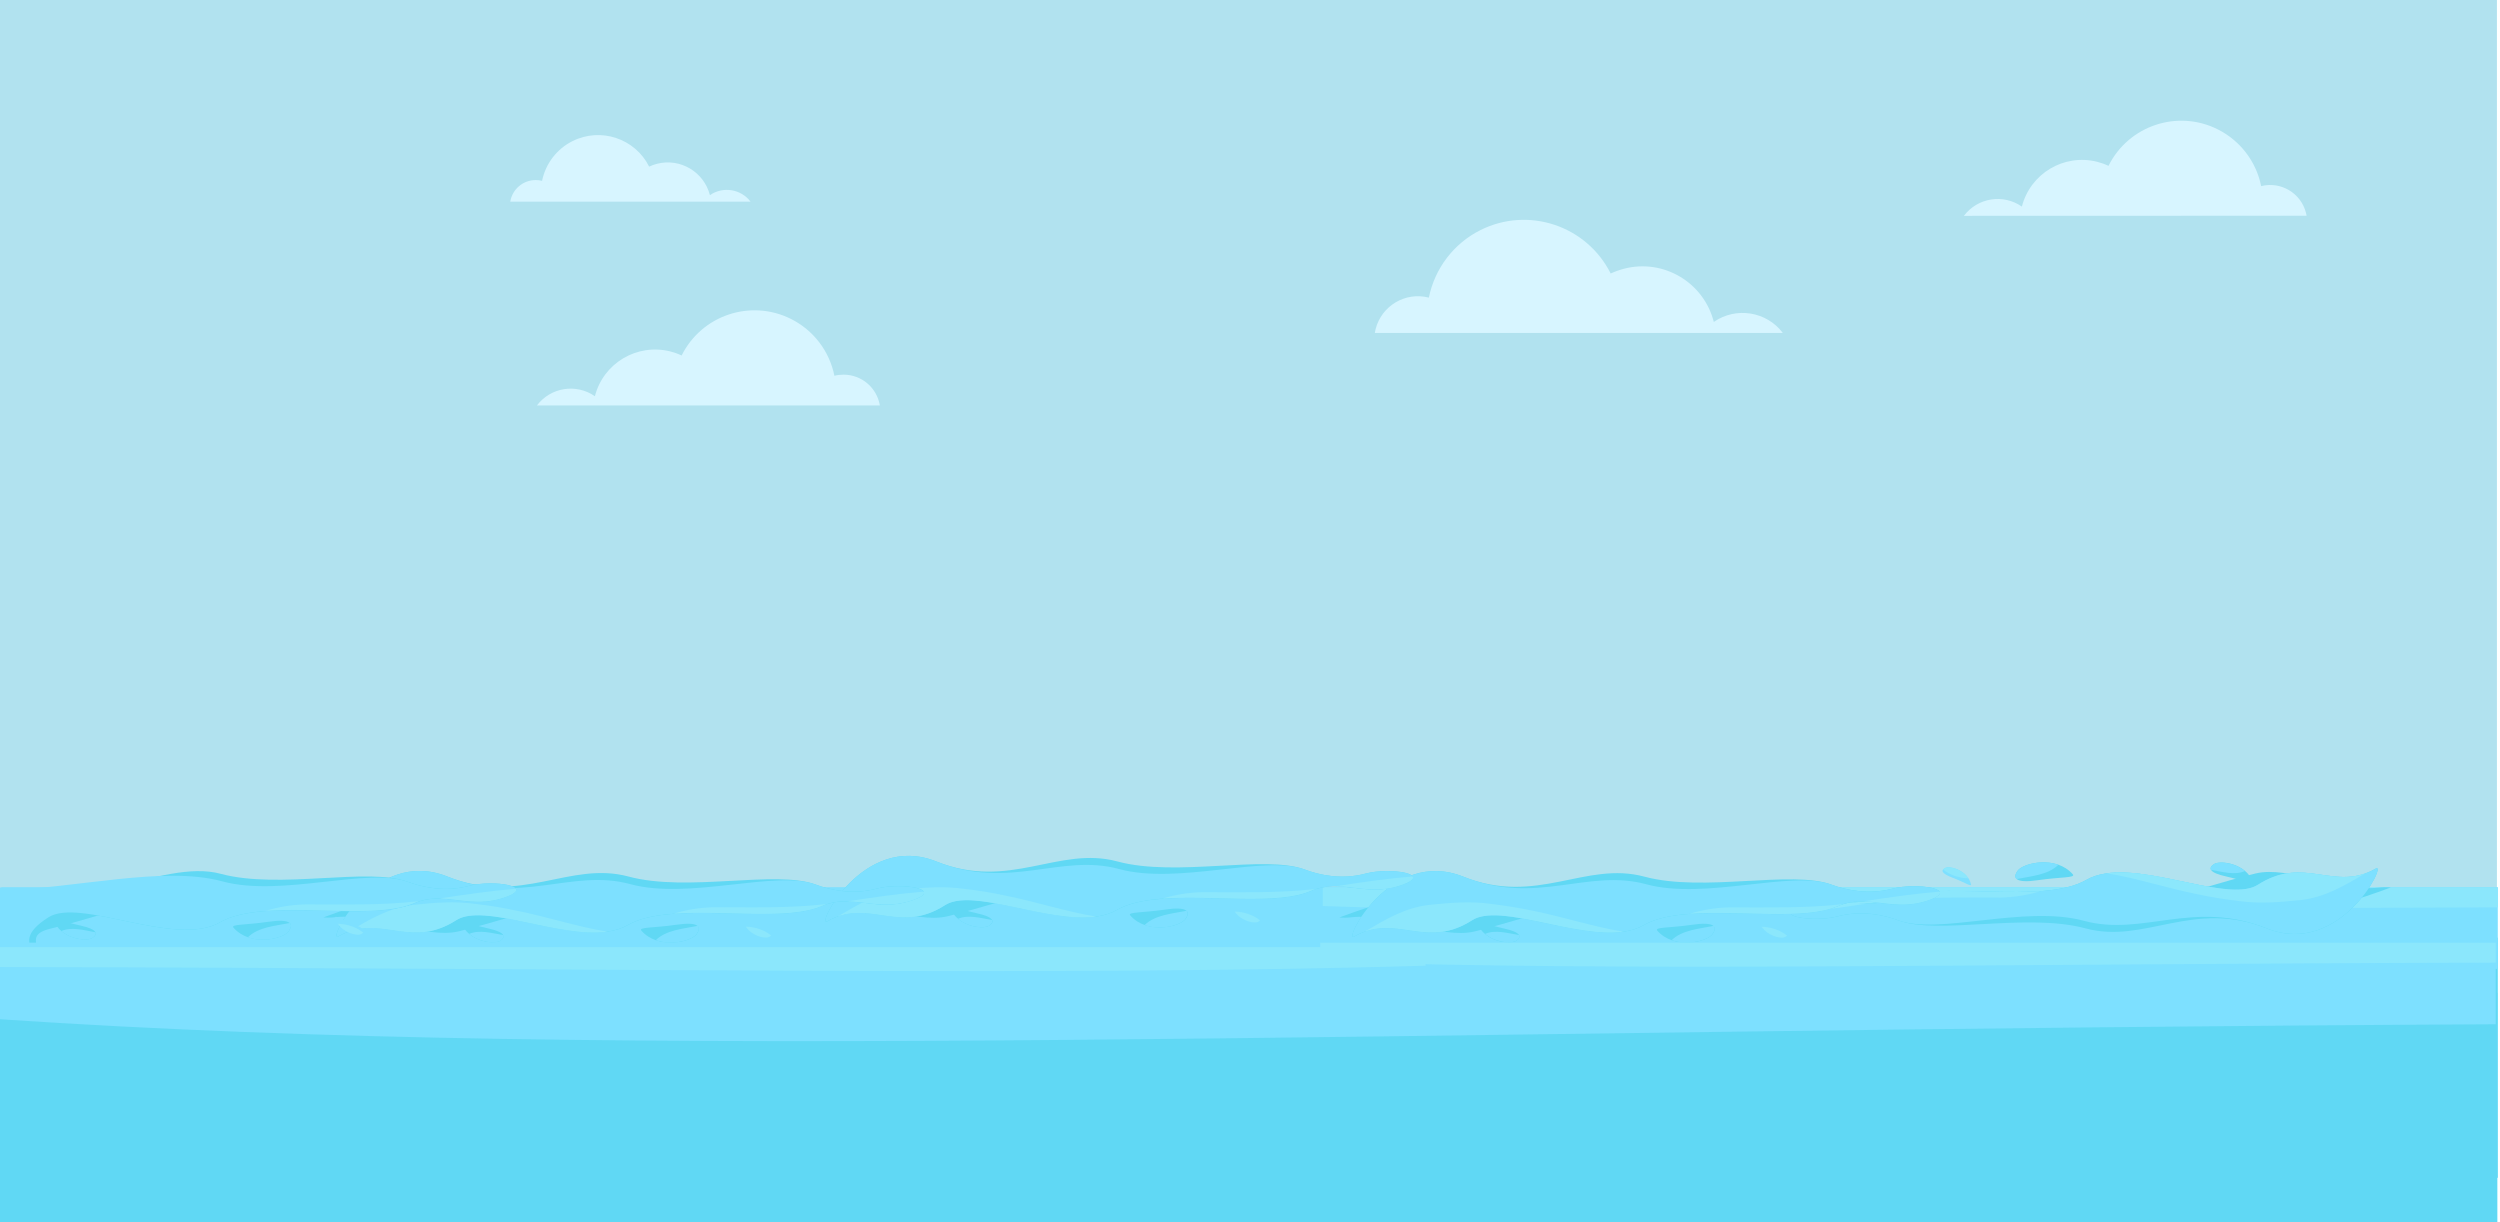
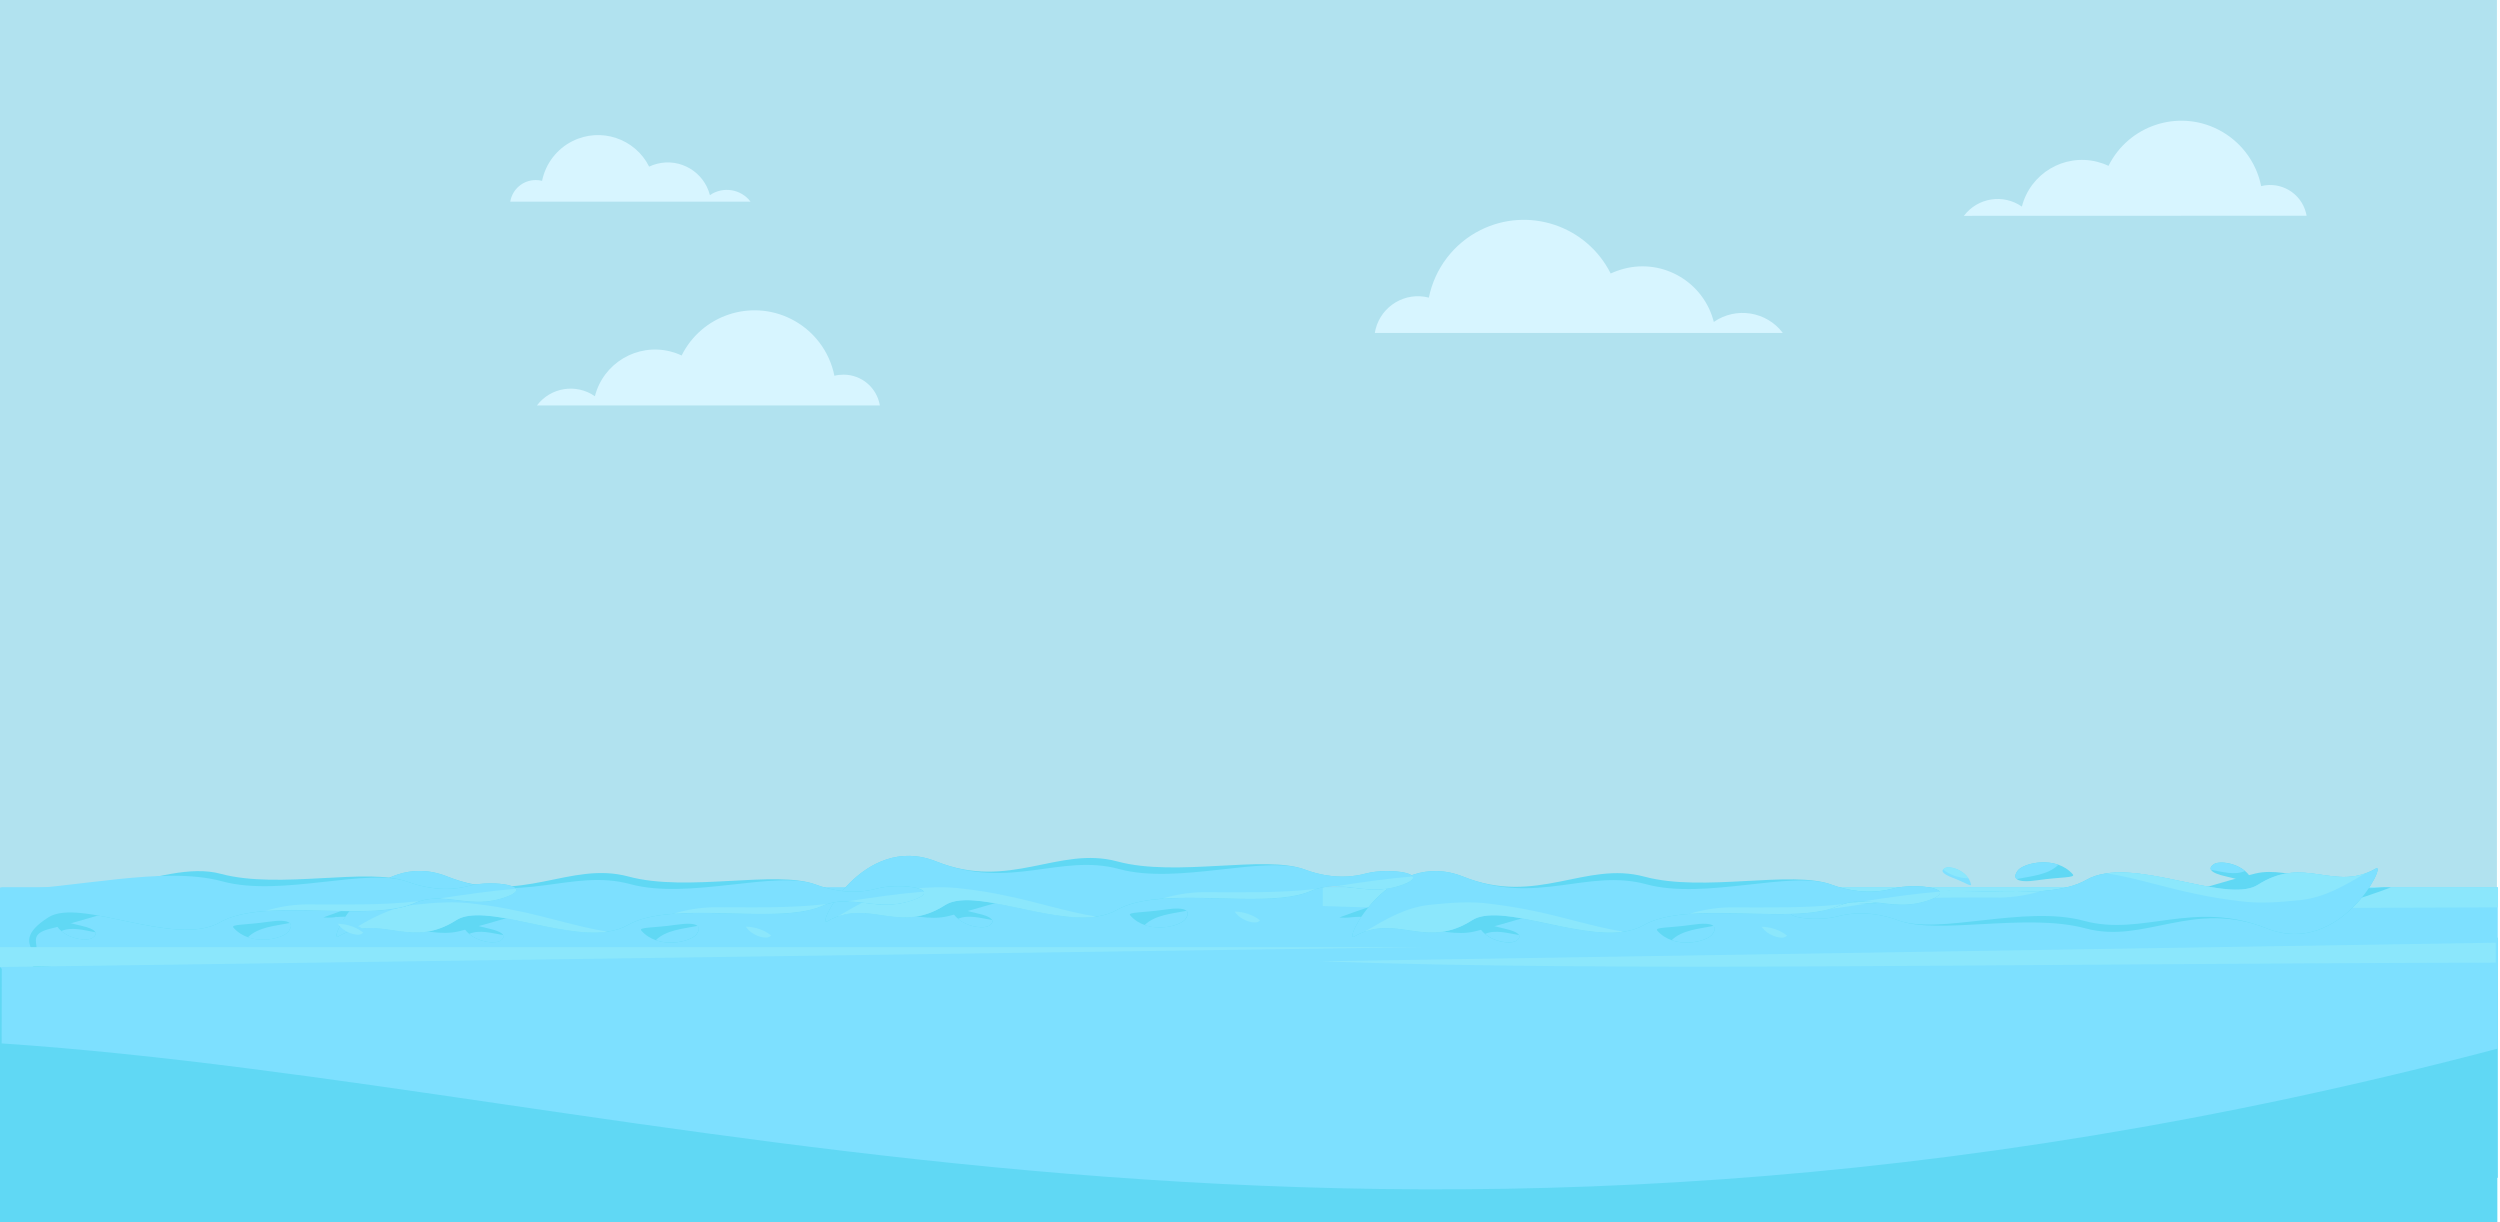
<svg xmlns="http://www.w3.org/2000/svg" xmlns:xlink="http://www.w3.org/1999/xlink" version="1.1" id="Lager_1" x="0px" y="0px" viewBox="0 0 2271.4 1110" style="enable-background:new 0 0 2271.4 1110;" xml:space="preserve">
  <style type="text/css">
	.st0{clip-path:url(#SVGID_2_);}
	.st1{fill:#B1E2EF;}
	.st2{fill:#60D8F4;}
	.st3{fill:#7DE0FF;}
	.st4{fill:#8BE7FC;}
	.st5{fill:#D7F5FF;}
</style>
-   <g id="Lager_2_1_">
-     <g id="Layer_1">
+   <g>
+     <g>
      <g>
-         <g>
-           <defs>
-             <polygon id="SVGID_1_" points="-2.9,1117.6 2269.4,1120 2269.4,-0.5 -2.9,-2.8      " />
-           </defs>
-           <clipPath id="SVGID_2_">
-             <use xlink:href="#SVGID_1_" style="overflow:visible;" />
-           </clipPath>
-           <g class="st0">
-             <rect x="-4.9" class="st1" width="2273.5" height="1070.2" />
-             <rect x="-2.1" y="851.9" class="st2" width="2273.5" height="218.2" />
-             <path class="st3" d="M-8.1,813.9l8,60c0,1,0.7,1.8,1.7,1.8c581.6,39.2,1254.4,9.5,2268.3,4.6v-74.2H1.7       C-3.8,806.7-15.6,813.6-8.1,813.9z" />
-             <path class="st4" d="M1201.8,806.2v17c271.3,9.6,594.9,2.3,1068,1.2v-18.2H1201.8z" />
-             <path class="st2" d="M2172.2,806.3c-3.7-0.3-7.4-0.3-11.1,0.2c-37.7,3.9-81.1-20.2-111.8-12.9c-15,3.6-31.8,8.7-52.4,14.6       c25.6,9.4,51.8,16.4,79.2,18.4C2109.5,828.6,2141.3,817.7,2172.2,806.3z" />
-             <path class="st2" d="M1724.8,836.2c36.1,13.6,116.4-7.2,170.1,7.3s97.8-26.7,164.6,0c66.8,26.7,110-60.7,99.1-54.4       c-37.8,21.8-64.6-12.5-107.1,14.8c-28.9,18.5-115.4-27.8-155.9-4.5s-135.4-0.5-176.4,17.3c-27.2,11.8-49-5.7-81.2,4.9       s9.5,16.8,31.4,11S1711.8,831.3,1724.8,836.2z" />
-             <path class="st3" d="M1724.8,836.2c36.1,13.6,114.8-14.2,168.5,0.4s99.3-19.8,166.2,6.9c66.8,26.7,110-60.7,99.1-54.4       c-37.8,21.8-64.6-12.5-107.1,14.8c-28.9,18.5-115.4-27.8-155.9-4.5s-135.4-0.5-176.4,17.3c-27.2,11.8-49-5.7-81.2,4.9       s9.5,16.8,31.4,11S1711.8,831.3,1724.8,836.2z" />
-             <path class="st4" d="M2033.9,818.6c19.1,2.7,37.4,1.1,56.1-0.8c22-2.3,40.5-13.4,59-24.3c-33,11.9-58.7-14.6-97.5,10.3       c-25,16.1-93.3-16.6-137.4-10.4c27.1,4.4,53.8,13.3,82.1,19C2009.1,815.2,2020.9,817,2033.9,818.6z" />
-             <path class="st4" d="M1817.9,815.5c12.2-0.3,24.2-2.2,35.9-5.8c-45.3,3.3-104.4-6.1-134.5,7c-1.5,0.7-3,1.2-4.5,1.7       C1749.5,814.6,1783.2,815.5,1817.9,815.5z" />
-             <path class="st4" d="M1638.1,821.6c-9.7,3.2-12.7,6-11.5,8.2c23.1-1.9,46-5.2,69.3-8.8C1678.1,820.6,1660.6,814.2,1638.1,821.6       z" />
-             <path class="st2" d="M1883.3,794.4c-15.3-17.5-45-10.4-50.1-3.4s-1.9,11.7,18.4,8.7S1886.1,797.7,1883.3,794.4z" />
-             <path class="st3" d="M1870.2,785.7c-15.1-5.3-33.1,0-37,5.4c-2.3,3.2-2.9,5.8-1.1,7.6C1845.5,796,1860.7,795,1870.2,785.7z" />
-             <path class="st2" d="M2046.8,801.2c-6.2-16.8-29.6-19.8-35.2-16.2s-4.6,7.9,10.9,11.3C2037.9,799.7,2047.9,804.4,2046.8,801.2z       " />
-             <path class="st3" d="M2039.7,791.4c-9.5-8-23.9-9.1-28.2-6.3c-2.5,1.7-3.7,3.4-2.8,5.2C2019.1,792,2030.3,795.5,2039.7,791.4z" />
-             <path class="st3" d="M1790.8,803.6c-2.6-12.5-18.8-17.2-23.2-15.2s-4.1,5.1,6.5,9.1S1791.3,806,1790.8,803.6z" />
-             <path class="st4" d="M1767.6,788.5c-0.8,0.3-1.6,0.8-2.2,1.5c6.3,5.1,14.8,7.8,23,8C1783.1,789.7,1771.3,786.8,1767.6,788.5z" />
-             <path class="st2" d="M1216.8,833.6c3.7,0.3,7.4,0.3,11.1-0.2c37.7-3.9,81.1,20.2,111.8,12.9c15-3.6,31.8-8.7,52.4-14.6       c-25.6-9.4-51.8-16.4-79.2-18.4C1279.5,811.3,1247.7,822.2,1216.8,833.6z" />
-             <path class="st2" d="M1664.2,803.8c-36.1-13.6-116.4,7.2-170.1-7.3s-97.8,26.7-164.6,0s-110,60.7-99.1,54.4       c37.8-21.8,64.6,12.5,107-14.8c28.8-18.5,115.4,27.8,155.9,4.5s135.4,0.5,176.4-17.3c27.2-11.8,49,5.7,81.1-4.9       s-9.5-16.8-31.4-11S1677.2,808.6,1664.2,803.8z" />
-             <path class="st3" d="M1664.2,803.8c-36.1-13.6-114.8,14.2-168.5-0.4s-99.3,19.8-166.2-6.9s-110,60.7-99.1,54.4       c37.8-21.8,64.6,12.5,107-14.8c28.8-18.5,115.4,27.8,155.9,4.5s135.4,0.5,176.4-17.3c27.2-11.8,49,5.7,81.1-4.9       s-9.5-16.8-31.4-11S1677.2,808.6,1664.2,803.8z" />
-             <path class="st4" d="M1355.1,821.3c-19.1-2.7-37.4-1.1-56.1,0.8c-22,2.3-40.5,13.4-59,24.3c33-11.9,58.7,14.6,97.5-10.3       c25-16.1,93.3,16.6,137.4,10.4c-27.2-4.4-53.8-13.3-82.1-19C1379.9,824.8,1368.1,822.9,1355.1,821.3z" />
-             <path class="st4" d="M1571.1,824.4c-12.2,0.3-24.2,2.2-35.9,5.8c45.3-3.3,104.4,6.1,134.5-7c1.5-0.6,3-1.2,4.5-1.7       C1639.5,825.3,1605.8,824.4,1571.1,824.4z" />
-             <path class="st4" d="M1750.9,818.3c9.7-3.2,12.7-6,11.5-8.2c-23.1,1.9-46,5.2-69.3,8.8C1710.9,819.3,1728.4,825.7,1750.9,818.3       z" />
-             <path class="st2" d="M1505.7,845.5c15.3,17.5,45,10.4,50.1,3.4s1.9-11.7-18.4-8.7S1502.9,842.2,1505.7,845.5z" />
-             <path class="st3" d="M1518.8,854.2c15.1,5.3,33.1,0,37-5.4c2.3-3.2,2.9-5.8,1.1-7.6C1543.5,844,1528.3,844.9,1518.8,854.2z" />
-             <path class="st2" d="M1342.2,838.7c6.2,16.8,29.6,19.8,35.2,16.2s4.6-7.9-10.9-11.3S1341.1,835.5,1342.2,838.7z" />
-             <path class="st3" d="M1349.3,848.5c9.5,8,23.9,9.1,28.2,6.3c2.5-1.7,3.7-3.4,2.8-5.2C1369.9,847.9,1358.7,844.4,1349.3,848.5z" />
-             <path class="st3" d="M1598.2,836.3c2.6,12.5,18.8,17.2,23.2,15.2s4.1-5.1-6.5-9.1S1597.7,833.9,1598.2,836.3z" />
-             <path class="st4" d="M1621.4,851.5c0.8-0.3,1.6-0.8,2.2-1.5c-6.3-5.1-14.8-7.7-23-8C1606,850.2,1617.8,853.1,1621.4,851.5z" />
-             <path class="st2" d="M738,819.8c3.7,0.3,7.4,0.3,11.1-0.2c37.7-3.9,81.1,20.2,111.8,12.9c15-3.6,31.8-8.7,52.5-14.6       c-25.6-9.4-51.8-16.4-79.2-18.4C800.7,797.5,768.8,808.5,738,819.8z" />
-             <path class="st2" d="M1185.4,790c-36.1-13.6-116.4,7.2-170.1-7.3s-97.8,26.7-164.6,0s-110,60.7-99.1,54.4       c37.8-21.8,64.6,12.5,107.1-14.8c28.8-18.5,115.4,27.8,155.9,4.5s135.4,0.5,176.4-17.3c27.2-11.8,49,5.7,81.1-4.9       s-9.5-16.8-31.4-10.9S1198.4,794.9,1185.4,790z" />
-             <path class="st3" d="M1185.4,790c-36.1-13.6-114.8,14.2-168.5-0.4s-99.3,19.8-166.2-6.9s-110,60.7-99.1,54.4       c37.8-21.8,64.6,12.5,107.1-14.8c28.8-18.5,115.4,27.8,155.9,4.5c40.5-23.4,135.4,0.5,176.4-17.3c27.2-11.8,49,5.7,81.1-4.9       s-9.5-16.8-31.4-10.9S1198.4,794.9,1185.4,790z" />
-             <path class="st4" d="M876.2,807.6c-19.1-2.7-37.4-1.2-56.1,0.8c-22,2.3-40.5,13.4-59,24.3c33-11.9,58.7,14.6,97.5-10.3       c25-16.1,93.3,16.6,137.4,10.4c-27.2-4.4-53.8-13.3-82.1-19C901,811,889.2,809.1,876.2,807.6z" />
-             <path class="st4" d="M1092.2,810.6c-12.2,0.3-24.2,2.2-35.9,5.8c45.3-3.3,104.4,6.1,134.5-7c1.5-0.7,3-1.2,4.5-1.7       C1160.6,811.6,1126.9,810.6,1092.2,810.6z" />
-             <path class="st4" d="M1272.1,804.5c9.7-3.2,12.7-6,11.5-8.2c-23.1,1.9-46,5.2-69.3,8.8C1232,805.6,1249.5,812,1272.1,804.5z" />
-             <path class="st2" d="M1026.9,831.7c15.3,17.5,45,10.4,50.1,3.4s1.9-11.7-18.4-8.7S1024,828.5,1026.9,831.7z" />
-             <path class="st3" d="M1039.9,840.5c15.1,5.3,33.1,0,37-5.4c2.3-3.2,2.9-5.8,1.1-7.6C1064.6,830.2,1049.5,831.2,1039.9,840.5z" />
-             <path class="st2" d="M863.4,824.9c6.2,16.8,29.6,19.8,35.2,16.2s4.6-7.9-10.9-11.3S862.2,821.8,863.4,824.9z" />
-             <path class="st3" d="M870.4,834.8c9.5,8,23.9,9.1,28.2,6.3c2.5-1.7,3.7-3.4,2.8-5.2C891.1,834.2,879.9,830.7,870.4,834.8z" />
-             <path class="st3" d="M1119.3,822.5c2.6,12.5,18.8,17.2,23.2,15.2s4.1-5.1-6.5-9.1S1118.9,820.2,1119.3,822.5z" />
-             <path class="st4" d="M1142.6,837.7c0.8-0.3,1.6-0.8,2.2-1.5c-6.3-5.1-14.8-7.8-23-8C1127.1,836.4,1138.9,839.3,1142.6,837.7z" />
-             <path class="st2" d="M293.8,833.5c3.7,0.3,7.4,0.3,11.1-0.2c37.7-3.9,81.1,20.2,111.8,12.9c15-3.6,31.8-8.7,52.5-14.6       c-25.6-9.4-51.8-16.4-79.2-18.4C356.5,811.3,324.7,822.2,293.8,833.5z" />
-             <path class="st2" d="M741.2,803.7c-36.1-13.6-116.4,7.2-170.1-7.3s-97.8,26.7-164.6,0s-110,60.7-99.1,54.4       c37.8-21.8,64.6,12.5,107-14.8c28.9-18.5,115.4,27.8,155.9,4.5s135.4,0.5,176.4-17.3c27.2-11.8,49,5.7,81.1-4.9       s-9.5-16.8-31.4-10.9S754.2,808.6,741.2,803.7z" />
-             <path class="st3" d="M741.2,803.7c-36.1-13.6-114.8,14.2-168.5-0.4s-99.3,19.8-166.2-6.9s-110,60.7-99.1,54.4       c37.8-21.8,64.6,12.5,107-14.8c28.9-18.5,115.4,27.8,155.9,4.5s135.4,0.5,176.4-17.3c27.2-11.8,49,5.7,81.1-4.9       s-9.5-16.8-31.4-10.9S754.2,808.6,741.2,803.7z" />
-             <path class="st4" d="M432.1,821.3c-19.1-2.7-37.4-1.2-56.1,0.8c-22,2.3-40.5,13.4-59,24.3c33-11.9,58.7,14.6,97.5-10.3       c25-16.1,93.3,16.6,137.4,10.4c-27.2-4.4-53.8-13.3-82.1-19C456.9,824.7,445.1,822.8,432.1,821.3z" />
-             <path class="st4" d="M648.1,824.3c-12.2,0.3-24.2,2.2-35.9,5.8c45.3-3.3,104.4,6.1,134.5-7c1.5-0.7,3-1.2,4.5-1.7       C716.5,825.3,682.8,824.3,648.1,824.3z" />
-             <path class="st4" d="M827.9,818.3c9.7-3.2,12.7-6,11.5-8.2c-23.1,1.9-46,5.2-69.3,8.8C787.9,819.3,805.4,825.7,827.9,818.3z" />
-             <path class="st2" d="M582.7,845.5c15.3,17.5,45,10.4,50.1,3.4s1.9-11.7-18.4-8.7S579.9,842.2,582.7,845.5z" />
-             <path class="st3" d="M595.8,854.2c15.1,5.3,33.1,0,37-5.4c2.3-3.2,2.9-5.8,1.1-7.6C620.5,843.9,605.3,844.9,595.8,854.2z" />
-             <path class="st2" d="M419.2,838.6c6.2,16.8,29.6,19.8,35.2,16.2s4.6-7.9-10.9-11.3S418.1,835.5,419.2,838.6z" />
-             <path class="st3" d="M426.3,848.5c9.5,8,23.9,9.1,28.2,6.3c2.5-1.7,3.7-3.4,2.9-5.2C446.9,847.9,435.7,844.4,426.3,848.5z" />
-             <path class="st3" d="M675.2,836.2c2.6,12.5,18.8,17.2,23.2,15.2s4.1-5.1-6.5-9.1S674.7,833.9,675.2,836.2z" />
-             <path class="st4" d="M698.4,851.4c0.8-0.3,1.6-0.8,2.2-1.5c-6.3-5.1-14.8-7.8-23-8C683,850.2,694.8,853.1,698.4,851.4z" />
-             <path class="st2" d="M14,867.8c-1,0.3-1.5,1.4-1.1,2.4c0.3,0.8,1.1,1.3,1.9,1.2l0,0c37.7-3.9,0.5-20.4,31.2-27.7       c15-3.6,31.8-8.7,52.4-14.6c-25.6-9.4-51.8-16.4-79.2-18.4C-10.4,808.9,41.7,857.9,14,867.8z" />
-             <path class="st2" d="M370.6,801.2c-36.1-13.6-116.4,7.2-170.1-7.3S64,835.9-2.9,809.2s9.4,86,20.3,79.7       c37.8-21.8-16-28.2,26.5-55.4c28.8-18.5,115.4,27.8,155.9,4.5s135.4,0.5,176.4-17.3c27.1-11.8,49,5.7,81.1-4.9       s-9.5-16.8-31.4-10.9S383.6,806,370.6,801.2z" />
-             <path class="st3" d="M370.6,801.2c-36.1-13.6-114.8,14.2-168.5-0.4s-132.3,6.4-204.3,8.4c-63.6,1.8,8.7,86,19.6,79.7       c37.8-21.8-16-28.2,26.5-55.4c28.8-18.5,115.4,27.8,155.9,4.5s135.4,0.5,176.4-17.3c27.1-11.8,49,5.7,81.1-4.9       s-9.5-16.8-31.4-10.9S383.6,806,370.6,801.2z" />
-             <path class="st4" d="M277.5,821.7c-12.2,0.3-24.2,2.2-35.9,5.8c45.3-3.3,104.5,6.1,134.5-7c1.5-0.7,3-1.2,4.5-1.7       C345.9,822.7,312.2,821.7,277.5,821.7z" />
-             <path class="st4" d="M457.3,815.7c9.7-3.2,12.7-6,11.5-8.2c-23.1,1.9-46,5.2-69.3,8.8C417.3,816.7,434.8,823.1,457.3,815.7z" />
-             <path class="st2" d="M212.1,842.8c15.3,17.5,45,10.4,50.1,3.4s1.9-11.7-18.4-8.7S209.3,839.6,212.1,842.8z" />
-             <path class="st3" d="M225.2,851.6c15.1,5.3,33.1,0,37-5.4c2.3-3.2,2.9-5.8,1.1-7.6C249.9,841.3,234.7,842.2,225.2,851.6z" />
-             <path class="st2" d="M48.7,836c6.2,16.8,29.6,19.8,35.2,16.2s4.6-7.9-10.9-11.3S47.5,832.9,48.7,836z" />
-             <path class="st3" d="M55.7,845.9c9.5,8,23.9,9.1,28.2,6.3c2.5-1.7,3.7-3.4,2.8-5.2C76.3,845.2,65.1,841.8,55.7,845.9z" />
-             <path class="st3" d="M304.6,833.6c2.6,12.5,18.8,17.2,23.2,15.2s4.1-5.1-6.5-9.1S304.1,831.3,304.6,833.6z" />
-             <path class="st4" d="M327.8,848.8c0.8-0.3,1.6-0.8,2.2-1.5c-6.3-5.1-14.8-7.8-23-8C312.4,847.5,324.2,850.5,327.8,848.8z" />
-             <path class="st5" d="M1619.8,302.5c-14.8-19.6-42.5-24-62.7-10c-9.1-35.9-45.6-57.6-81.4-48.4c-4.2,1.1-8.4,2.6-12.3,4.4       c-21.8-43.5-74.7-61.2-118.2-39.5c-24.3,12.1-41.6,34.8-47,61.4c-21.3-5.5-43,7.4-48.4,28.7c-0.3,1.1-0.5,2.2-0.7,3.4H1619.8z" />
-             <path class="st5" d="M487.8,368.4c12.5-16.5,35.7-20.2,52.7-8.4c7.7-30.1,38.3-48.3,68.5-40.7c3.5,0.9,7,2.1,10.3,3.7       c18.2-36.6,62.6-51.5,99.2-33.3c20.5,10.2,35.1,29.3,39.6,51.7c2.7-0.7,5.5-1,8.3-1c16.4,0,30.3,11.8,33,28L487.8,368.4z" />
-             <path class="st5" d="M681.9,183.2c-8.7-11.5-25-14.1-36.9-5.9c-5.4-21.1-26.9-33.9-48-28.5c-2.5,0.6-4.9,1.5-7.2,2.6       c-12.8-25.6-44-36-69.6-23.2c-14.3,7.1-24.5,20.5-27.7,36.1c-1.9-0.5-3.8-0.7-5.8-0.7c-11.5,0-21.2,8.3-23.1,19.6L681.9,183.2       L681.9,183.2z" />
-             <path class="st5" d="M1784.3,196.1c12.5-16.5,35.7-20.2,52.7-8.4c7.7-30.1,38.3-48.3,68.4-40.7c3.5,0.9,7,2.1,10.3,3.7       c18.2-36.6,62.7-51.5,99.2-33.2c20.4,10.2,35,29.2,39.5,51.6c17.9-4.5,36.1,6.3,40.7,24.2c0.2,0.9,0.4,1.8,0.6,2.7       L1784.3,196.1z" />
-             <polyline class="st2" points="-2.9,902.1 2269,902.1 2269,1120.3 -2.9,1120.3      " />
-             <path class="st3" d="M-0.8,926c581.6,39.1,1254.4,9.5,2268.3,4.6v-74.1H-0.7" />
-             <path class="st4" d="M1199.5,873.4c271.3,9.6,594.9,2.3,1068,1.2v-18.1h-1068" />
-             <path class="st4" d="M1295.2,877.4c-329,9.6-721.5,2.3-1295.3,1.2v-18.1h1295.3" />
-           </g>
+         <defs>
+           <polygon id="SVGID_1_" points="-2.9,1117.6 2269.4,1120 2269.4,-0.5 -2.9,-2.8     " />
+         </defs>
+         <clipPath id="SVGID_2_">
+           <use xlink:href="#SVGID_1_" style="overflow:visible;" />
+         </clipPath>
+         <g class="st0">
+           <rect x="-4.9" class="st1" width="2273.5" height="1070.2" />
+           <rect x="-2.1" y="851.9" class="st2" width="2273.5" height="218.2" />
+           <path class="st3" d="M-8.1,813.9l8,60c0,1,0.7,1.8,1.7,1.8c581.6,39.2,1254.4,9.5,2268.3,4.6v-74.2H1.7      C-3.8,806.7-15.6,813.6-8.1,813.9z" />
+           <path class="st4" d="M1201.8,806.2v17c271.3,9.6,594.9,2.3,1068,1.2v-18.2H1201.8z" />
+           <path class="st2" d="M2172.2,806.3c-3.7-0.3-7.4-0.3-11.1,0.2c-37.7,3.9-81.1-20.2-111.8-12.9c-15,3.6-31.8,8.7-52.4,14.6      c25.6,9.4,51.8,16.4,79.2,18.4C2109.5,828.6,2141.3,817.7,2172.2,806.3z" />
+           <path class="st2" d="M1724.8,836.2c36.1,13.6,116.4-7.2,170.1,7.3s97.8-26.7,164.6,0c66.8,26.7,110-60.7,99.1-54.4      c-37.8,21.8-64.6-12.5-107.1,14.8c-28.9,18.5-115.4-27.8-155.9-4.5s-135.4-0.5-176.4,17.3c-27.2,11.8-49-5.7-81.2,4.9      s9.5,16.8,31.4,11S1711.8,831.3,1724.8,836.2z" />
+           <path class="st3" d="M1724.8,836.2c36.1,13.6,114.8-14.2,168.5,0.4s99.3-19.8,166.2,6.9c66.8,26.7,110-60.7,99.1-54.4      c-37.8,21.8-64.6-12.5-107.1,14.8c-28.9,18.5-115.4-27.8-155.9-4.5s-135.4-0.5-176.4,17.3c-27.2,11.8-49-5.7-81.2,4.9      s9.5,16.8,31.4,11S1711.8,831.3,1724.8,836.2z" />
+           <path class="st4" d="M2033.9,818.6c19.1,2.7,37.4,1.1,56.1-0.8c22-2.3,40.5-13.4,59-24.3c-33,11.9-58.7-14.6-97.5,10.3      c-25,16.1-93.3-16.6-137.4-10.4c27.1,4.4,53.8,13.3,82.1,19C2009.1,815.2,2020.9,817,2033.9,818.6z" />
+           <path class="st4" d="M1817.9,815.5c12.2-0.3,24.2-2.2,35.9-5.8c-45.3,3.3-104.4-6.1-134.5,7c-1.5,0.7-3,1.2-4.5,1.7      C1749.5,814.6,1783.2,815.5,1817.9,815.5z" />
+           <path class="st4" d="M1638.1,821.6c-9.7,3.2-12.7,6-11.5,8.2c23.1-1.9,46-5.2,69.3-8.8C1678.1,820.6,1660.6,814.2,1638.1,821.6z      " />
+           <path class="st2" d="M1883.3,794.4c-15.3-17.5-45-10.4-50.1-3.4s-1.9,11.7,18.4,8.7S1886.1,797.7,1883.3,794.4z" />
+           <path class="st3" d="M1870.2,785.7c-15.1-5.3-33.1,0-37,5.4c-2.3,3.2-2.9,5.8-1.1,7.6C1845.5,796,1860.7,795,1870.2,785.7z" />
+           <path class="st2" d="M2046.8,801.2c-6.2-16.8-29.6-19.8-35.2-16.2s-4.6,7.9,10.9,11.3C2037.9,799.7,2047.9,804.4,2046.8,801.2z" />
+           <path class="st3" d="M2039.7,791.4c-9.5-8-23.9-9.1-28.2-6.3c-2.5,1.7-3.7,3.4-2.8,5.2C2019.1,792,2030.3,795.5,2039.7,791.4z" />
+           <path class="st3" d="M1790.8,803.6c-2.6-12.5-18.8-17.2-23.2-15.2s-4.1,5.1,6.5,9.1S1791.3,806,1790.8,803.6z" />
+           <path class="st4" d="M1767.6,788.5c-0.8,0.3-1.6,0.8-2.2,1.5c6.3,5.1,14.8,7.8,23,8C1783.1,789.7,1771.3,786.8,1767.6,788.5z" />
+           <path class="st2" d="M1216.8,833.6c3.7,0.3,7.4,0.3,11.1-0.2c37.7-3.9,81.1,20.2,111.8,12.9c15-3.6,31.8-8.7,52.4-14.6      c-25.6-9.4-51.8-16.4-79.2-18.4C1279.5,811.3,1247.7,822.2,1216.8,833.6z" />
+           <path class="st2" d="M1664.2,803.8c-36.1-13.6-116.4,7.2-170.1-7.3s-97.8,26.7-164.6,0s-110,60.7-99.1,54.4      c37.8-21.8,64.6,12.5,107-14.8c28.8-18.5,115.4,27.8,155.9,4.5s135.4,0.5,176.4-17.3c27.2-11.8,49,5.7,81.1-4.9      s-9.5-16.8-31.4-11S1677.2,808.6,1664.2,803.8z" />
+           <path class="st3" d="M1664.2,803.8c-36.1-13.6-114.8,14.2-168.5-0.4s-99.3,19.8-166.2-6.9s-110,60.7-99.1,54.4      c37.8-21.8,64.6,12.5,107-14.8c28.8-18.5,115.4,27.8,155.9,4.5s135.4,0.5,176.4-17.3c27.2-11.8,49,5.7,81.1-4.9      s-9.5-16.8-31.4-11S1677.2,808.6,1664.2,803.8z" />
+           <path class="st4" d="M1355.1,821.3c-19.1-2.7-37.4-1.1-56.1,0.8c-22,2.3-40.5,13.4-59,24.3c33-11.9,58.7,14.6,97.5-10.3      c25-16.1,93.3,16.6,137.4,10.4c-27.2-4.4-53.8-13.3-82.1-19C1379.9,824.8,1368.1,822.9,1355.1,821.3z" />
+           <path class="st4" d="M1571.1,824.4c-12.2,0.3-24.2,2.2-35.9,5.8c45.3-3.3,104.4,6.1,134.5-7c1.5-0.6,3-1.2,4.5-1.7      C1639.5,825.3,1605.8,824.4,1571.1,824.4z" />
+           <path class="st4" d="M1750.9,818.3c9.7-3.2,12.7-6,11.5-8.2c-23.1,1.9-46,5.2-69.3,8.8C1710.9,819.3,1728.4,825.7,1750.9,818.3z      " />
+           <path class="st2" d="M1505.7,845.5c15.3,17.5,45,10.4,50.1,3.4s1.9-11.7-18.4-8.7S1502.9,842.2,1505.7,845.5z" />
+           <path class="st3" d="M1518.8,854.2c15.1,5.3,33.1,0,37-5.4c2.3-3.2,2.9-5.8,1.1-7.6C1543.5,844,1528.3,844.9,1518.8,854.2z" />
+           <path class="st2" d="M1342.2,838.7c6.2,16.8,29.6,19.8,35.2,16.2s4.6-7.9-10.9-11.3S1341.1,835.5,1342.2,838.7z" />
+           <path class="st3" d="M1349.3,848.5c9.5,8,23.9,9.1,28.2,6.3c2.5-1.7,3.7-3.4,2.8-5.2C1369.9,847.9,1358.7,844.4,1349.3,848.5z" />
+           <path class="st3" d="M1598.2,836.3c2.6,12.5,18.8,17.2,23.2,15.2s4.1-5.1-6.5-9.1S1597.7,833.9,1598.2,836.3z" />
+           <path class="st4" d="M1621.4,851.5c0.8-0.3,1.6-0.8,2.2-1.5c-6.3-5.1-14.8-7.7-23-8C1606,850.2,1617.8,853.1,1621.4,851.5z" />
+           <path class="st2" d="M738,819.8c3.7,0.3,7.4,0.3,11.1-0.2c37.7-3.9,81.1,20.2,111.8,12.9c15-3.6,31.8-8.7,52.5-14.6      c-25.6-9.4-51.8-16.4-79.2-18.4C800.7,797.5,768.8,808.5,738,819.8z" />
+           <path class="st2" d="M1185.4,790c-36.1-13.6-116.4,7.2-170.1-7.3s-97.8,26.7-164.6,0s-110,60.7-99.1,54.4      c37.8-21.8,64.6,12.5,107.1-14.8c28.8-18.5,115.4,27.8,155.9,4.5s135.4,0.5,176.4-17.3c27.2-11.8,49,5.7,81.1-4.9      s-9.5-16.8-31.4-10.9S1198.4,794.9,1185.4,790z" />
+           <path class="st3" d="M1185.4,790c-36.1-13.6-114.8,14.2-168.5-0.4s-99.3,19.8-166.2-6.9s-110,60.7-99.1,54.4      c37.8-21.8,64.6,12.5,107.1-14.8c28.8-18.5,115.4,27.8,155.9,4.5c40.5-23.4,135.4,0.5,176.4-17.3c27.2-11.8,49,5.7,81.1-4.9      s-9.5-16.8-31.4-10.9S1198.4,794.9,1185.4,790z" />
+           <path class="st4" d="M876.2,807.6c-19.1-2.7-37.4-1.2-56.1,0.8c-22,2.3-40.5,13.4-59,24.3c33-11.9,58.7,14.6,97.5-10.3      c25-16.1,93.3,16.6,137.4,10.4c-27.2-4.4-53.8-13.3-82.1-19C901,811,889.2,809.1,876.2,807.6z" />
+           <path class="st4" d="M1092.2,810.6c-12.2,0.3-24.2,2.2-35.9,5.8c45.3-3.3,104.4,6.1,134.5-7c1.5-0.7,3-1.2,4.5-1.7      C1160.6,811.6,1126.9,810.6,1092.2,810.6z" />
+           <path class="st4" d="M1272.1,804.5c9.7-3.2,12.7-6,11.5-8.2c-23.1,1.9-46,5.2-69.3,8.8C1232,805.6,1249.5,812,1272.1,804.5z" />
+           <path class="st2" d="M1026.9,831.7c15.3,17.5,45,10.4,50.1,3.4s1.9-11.7-18.4-8.7S1024,828.5,1026.9,831.7z" />
+           <path class="st3" d="M1039.9,840.5c15.1,5.3,33.1,0,37-5.4c2.3-3.2,2.9-5.8,1.1-7.6C1064.6,830.2,1049.5,831.2,1039.9,840.5z" />
+           <path class="st2" d="M863.4,824.9c6.2,16.8,29.6,19.8,35.2,16.2s4.6-7.9-10.9-11.3S862.2,821.8,863.4,824.9z" />
+           <path class="st3" d="M870.4,834.8c9.5,8,23.9,9.1,28.2,6.3c2.5-1.7,3.7-3.4,2.8-5.2C891.1,834.2,879.9,830.7,870.4,834.8z" />
+           <path class="st3" d="M1119.3,822.5c2.6,12.5,18.8,17.2,23.2,15.2s4.1-5.1-6.5-9.1S1118.9,820.2,1119.3,822.5z" />
+           <path class="st4" d="M1142.6,837.7c0.8-0.3,1.6-0.8,2.2-1.5c-6.3-5.1-14.8-7.8-23-8C1127.1,836.4,1138.9,839.3,1142.6,837.7z" />
+           <path class="st2" d="M293.8,833.5c3.7,0.3,7.4,0.3,11.1-0.2c37.7-3.9,81.1,20.2,111.8,12.9c15-3.6,31.8-8.7,52.5-14.6      c-25.6-9.4-51.8-16.4-79.2-18.4C356.5,811.3,324.7,822.2,293.8,833.5z" />
+           <path class="st2" d="M741.2,803.7c-36.1-13.6-116.4,7.2-170.1-7.3s-97.8,26.7-164.6,0s-110,60.7-99.1,54.4      c37.8-21.8,64.6,12.5,107-14.8c28.9-18.5,115.4,27.8,155.9,4.5s135.4,0.5,176.4-17.3c27.2-11.8,49,5.7,81.1-4.9      s-9.5-16.8-31.4-10.9S754.2,808.6,741.2,803.7z" />
+           <path class="st3" d="M741.2,803.7c-36.1-13.6-114.8,14.2-168.5-0.4s-99.3,19.8-166.2-6.9s-110,60.7-99.1,54.4      c37.8-21.8,64.6,12.5,107-14.8c28.9-18.5,115.4,27.8,155.9,4.5s135.4,0.5,176.4-17.3c27.2-11.8,49,5.7,81.1-4.9      s-9.5-16.8-31.4-10.9S754.2,808.6,741.2,803.7z" />
+           <path class="st4" d="M432.1,821.3c-19.1-2.7-37.4-1.2-56.1,0.8c-22,2.3-40.5,13.4-59,24.3c33-11.9,58.7,14.6,97.5-10.3      c25-16.1,93.3,16.6,137.4,10.4c-27.2-4.4-53.8-13.3-82.1-19C456.9,824.7,445.1,822.8,432.1,821.3z" />
+           <path class="st4" d="M648.1,824.3c-12.2,0.3-24.2,2.2-35.9,5.8c45.3-3.3,104.4,6.1,134.5-7c1.5-0.7,3-1.2,4.5-1.7      C716.5,825.3,682.8,824.3,648.1,824.3z" />
+           <path class="st4" d="M827.9,818.3c9.7-3.2,12.7-6,11.5-8.2c-23.1,1.9-46,5.2-69.3,8.8C787.9,819.3,805.4,825.7,827.9,818.3z" />
+           <path class="st2" d="M582.7,845.5c15.3,17.5,45,10.4,50.1,3.4s1.9-11.7-18.4-8.7S579.9,842.2,582.7,845.5z" />
+           <path class="st3" d="M595.8,854.2c15.1,5.3,33.1,0,37-5.4c2.3-3.2,2.9-5.8,1.1-7.6C620.5,843.9,605.3,844.9,595.8,854.2z" />
+           <path class="st2" d="M419.2,838.6c6.2,16.8,29.6,19.8,35.2,16.2s4.6-7.9-10.9-11.3S418.1,835.5,419.2,838.6z" />
+           <path class="st3" d="M426.3,848.5c9.5,8,23.9,9.1,28.2,6.3c2.5-1.7,3.7-3.4,2.9-5.2C446.9,847.9,435.7,844.4,426.3,848.5z" />
+           <path class="st3" d="M675.2,836.2c2.6,12.5,18.8,17.2,23.2,15.2s4.1-5.1-6.5-9.1S674.7,833.9,675.2,836.2z" />
+           <path class="st4" d="M698.4,851.4c0.8-0.3,1.6-0.8,2.2-1.5c-6.3-5.1-14.8-7.8-23-8C683,850.2,694.8,853.1,698.4,851.4z" />
+           <path class="st2" d="M14,867.8c-1,0.3-1.5,1.4-1.1,2.4c0.3,0.8,1.1,1.3,1.9,1.2l0,0c37.7-3.9,0.5-20.4,31.2-27.7      c15-3.6,31.8-8.7,52.4-14.6c-25.6-9.4-51.8-16.4-79.2-18.4C-10.4,808.9,41.7,857.9,14,867.8z" />
+           <path class="st2" d="M370.6,801.2c-36.1-13.6-116.4,7.2-170.1-7.3S64,835.9-2.9,809.2s9.4,86,20.3,79.7      c37.8-21.8-16-28.2,26.5-55.4c28.8-18.5,115.4,27.8,155.9,4.5s135.4,0.5,176.4-17.3c27.1-11.8,49,5.7,81.1-4.9      s-9.5-16.8-31.4-10.9S383.6,806,370.6,801.2z" />
+           <path class="st3" d="M370.6,801.2c-36.1-13.6-114.8,14.2-168.5-0.4s-132.3,6.4-204.3,8.4c-63.6,1.8,8.7,86,19.6,79.7      c37.8-21.8-16-28.2,26.5-55.4c28.8-18.5,115.4,27.8,155.9,4.5s135.4,0.5,176.4-17.3c27.1-11.8,49,5.7,81.1-4.9      s-9.5-16.8-31.4-10.9S383.6,806,370.6,801.2z" />
+           <path class="st4" d="M277.5,821.7c-12.2,0.3-24.2,2.2-35.9,5.8c45.3-3.3,104.5,6.1,134.5-7c1.5-0.7,3-1.2,4.5-1.7      C345.9,822.7,312.2,821.7,277.5,821.7z" />
+           <path class="st4" d="M457.3,815.7c9.7-3.2,12.7-6,11.5-8.2c-23.1,1.9-46,5.2-69.3,8.8C417.3,816.7,434.8,823.1,457.3,815.7z" />
+           <path class="st2" d="M212.1,842.8c15.3,17.5,45,10.4,50.1,3.4s1.9-11.7-18.4-8.7S209.3,839.6,212.1,842.8z" />
+           <path class="st3" d="M225.2,851.6c15.1,5.3,33.1,0,37-5.4c2.3-3.2,2.9-5.8,1.1-7.6C249.9,841.3,234.7,842.2,225.2,851.6z" />
+           <path class="st2" d="M48.7,836c6.2,16.8,29.6,19.8,35.2,16.2s4.6-7.9-10.9-11.3S47.5,832.9,48.7,836z" />
+           <path class="st3" d="M55.7,845.9c9.5,8,23.9,9.1,28.2,6.3c2.5-1.7,3.7-3.4,2.8-5.2C76.3,845.2,65.1,841.8,55.7,845.9z" />
+           <path class="st3" d="M304.6,833.6c2.6,12.5,18.8,17.2,23.2,15.2s4.1-5.1-6.5-9.1S304.1,831.3,304.6,833.6z" />
+           <path class="st4" d="M327.8,848.8c0.8-0.3,1.6-0.8,2.2-1.5c-6.3-5.1-14.8-7.8-23-8C312.4,847.5,324.2,850.5,327.8,848.8z" />
+           <path class="st5" d="M1619.8,302.5c-14.8-19.6-42.5-24-62.7-10c-9.1-35.9-45.6-57.6-81.4-48.4c-4.2,1.1-8.4,2.6-12.3,4.4      c-21.8-43.5-74.7-61.2-118.2-39.5c-24.3,12.1-41.6,34.8-47,61.4c-21.3-5.5-43,7.4-48.4,28.7c-0.3,1.1-0.5,2.2-0.7,3.4H1619.8z" />
+           <path class="st5" d="M487.8,368.4c12.5-16.5,35.7-20.2,52.7-8.4c7.7-30.1,38.3-48.3,68.5-40.7c3.5,0.9,7,2.1,10.3,3.7      c18.2-36.6,62.6-51.5,99.2-33.3c20.5,10.2,35.1,29.3,39.6,51.7c2.7-0.7,5.5-1,8.3-1c16.4,0,30.3,11.8,33,28L487.8,368.4z" />
+           <path class="st5" d="M681.9,183.2c-8.7-11.5-25-14.1-36.9-5.9c-5.4-21.1-26.9-33.9-48-28.5c-2.5,0.6-4.9,1.5-7.2,2.6      c-12.8-25.6-44-36-69.6-23.2c-14.3,7.1-24.5,20.5-27.7,36.1c-1.9-0.5-3.8-0.7-5.8-0.7c-11.5,0-21.2,8.3-23.1,19.6L681.9,183.2      L681.9,183.2z" />
+           <path class="st5" d="M1784.3,196.1c12.5-16.5,35.7-20.2,52.7-8.4c7.7-30.1,38.3-48.3,68.4-40.7c3.5,0.9,7,2.1,10.3,3.7      c18.2-36.6,62.7-51.5,99.2-33.2c20.4,10.2,35,29.2,39.5,51.6c17.9-4.5,36.1,6.3,40.7,24.2c0.2,0.9,0.4,1.8,0.6,2.7L1784.3,196.1      z" />
+           <polyline class="st2" points="-2.9,902.1 2269,902.1 2269,1120.3 -2.9,1120.3     " />
+           <path class="st3" d="M1.5,948c581.6,39.1,1242.8,275,2268.3,4.6v-74.1H1.6" />
+           <path class="st4" d="M1199.5,856.5" />
+           <path class="st4" d="M1199.5,873.4c271.3,9.6,594.9,2.3,1068,1.2v-18.1" />
+           <path class="st4" d="M-0.1,878.6v-18.1h1295.3" />
+           <path class="st4" d="M1295.2,877.4" />
        </g>
      </g>
    </g>
  </g>
+   <path class="st4" d="M1395.5,933.5" />
+   <path class="st4" d="M1491.2,954.4" />
</svg>
